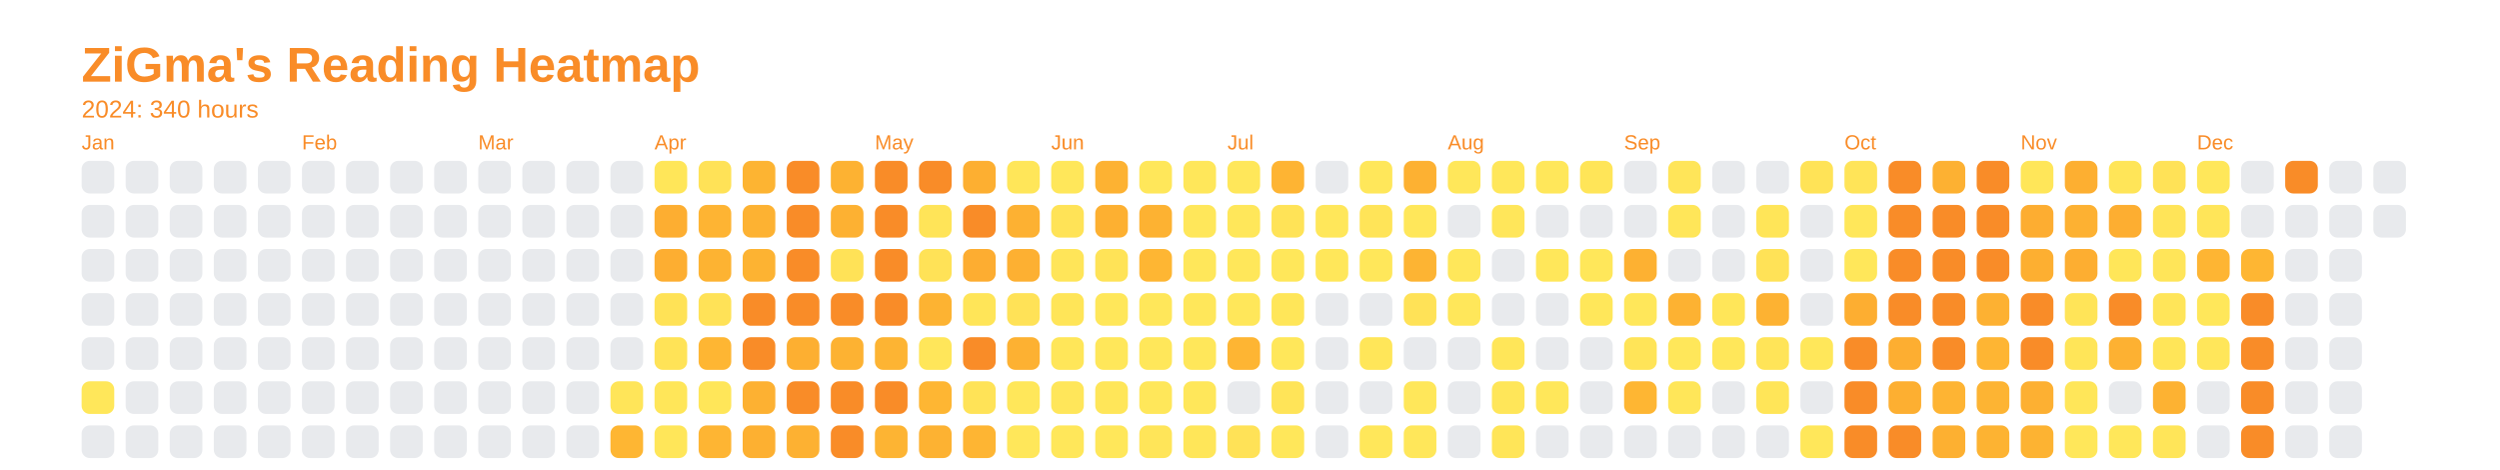
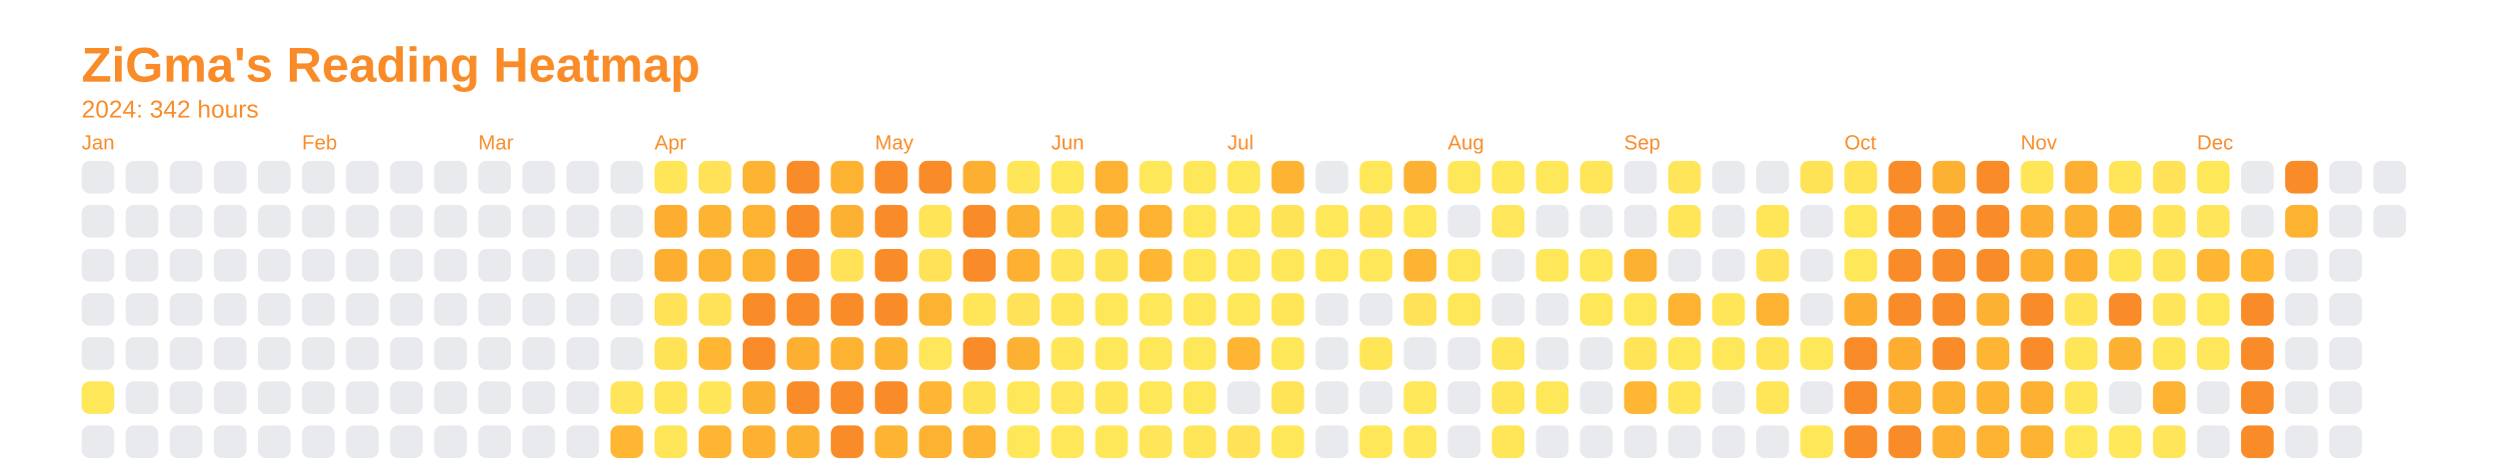
<svg xmlns="http://www.w3.org/2000/svg" baseProfile="full" height="57.5mm" version="1.1" viewBox="0,0,306.2,57.5" width="306.2mm">
  <defs />
  <rect fill="none" height="57.5" width="306.2" x="0" y="0" />
  <text fill="#f98c28" style="font-size:6px; font-family:Arial; font-weight:bold;" x="10" y="10">ZiGma's Reading Heatmap</text>
-   <text fill="#f98c28" style="font-size:3px; font-family:Arial;" x="10" y="14.4">2024: 340 hours</text>
+   <text fill="#f98c28" style="font-size:3px; font-family:Arial;" x="10" y="14.4">2024: 342 hours</text>
  <text fill="#f98c28" style="font-size:2.5px; font-family:Arial" x="10" y="18.3">Jan</text>
  <rect fill="#e8eaed" height="4" rx="1" ry="1" width="4" x="10" y="19.7" />
  <rect fill="#e8eaed" height="4" rx="1" ry="1" width="4" x="10" y="25.1" />
  <rect fill="#e8eaed" height="4" rx="1" ry="1" width="4" x="10" y="30.5" />
  <rect fill="#e8eaed" height="4" rx="1" ry="1" width="4" x="10" y="35.9" />
  <rect fill="#e8eaed" height="4" rx="1" ry="1" width="4" x="10" y="41.3" />
  <rect fill="#ffe75a" height="4" rx="1" ry="1" width="4" x="10" y="46.7" />
  <rect fill="#e8eaed" height="4" rx="1" ry="1" width="4" x="10" y="52.1" />
  <rect fill="#e8eaed" height="4" rx="1" ry="1" width="4" x="15.4" y="19.7" />
  <rect fill="#e8eaed" height="4" rx="1" ry="1" width="4" x="15.4" y="25.1" />
  <rect fill="#e8eaed" height="4" rx="1" ry="1" width="4" x="15.4" y="30.5" />
  <rect fill="#e8eaed" height="4" rx="1" ry="1" width="4" x="15.4" y="35.9" />
  <rect fill="#e8eaed" height="4" rx="1" ry="1" width="4" x="15.4" y="41.3" />
  <rect fill="#e8eaed" height="4" rx="1" ry="1" width="4" x="15.4" y="46.7" />
  <rect fill="#e8eaed" height="4" rx="1" ry="1" width="4" x="15.4" y="52.1" />
  <rect fill="#e8eaed" height="4" rx="1" ry="1" width="4" x="20.8" y="19.7" />
  <rect fill="#e8eaed" height="4" rx="1" ry="1" width="4" x="20.8" y="25.1" />
  <rect fill="#e8eaed" height="4" rx="1" ry="1" width="4" x="20.8" y="30.5" />
  <rect fill="#e8eaed" height="4" rx="1" ry="1" width="4" x="20.8" y="35.9" />
  <rect fill="#e8eaed" height="4" rx="1" ry="1" width="4" x="20.8" y="41.3" />
  <rect fill="#e8eaed" height="4" rx="1" ry="1" width="4" x="20.8" y="46.7" />
  <rect fill="#e8eaed" height="4" rx="1" ry="1" width="4" x="20.8" y="52.1" />
  <rect fill="#e8eaed" height="4" rx="1" ry="1" width="4" x="26.2" y="19.7" />
  <rect fill="#e8eaed" height="4" rx="1" ry="1" width="4" x="26.2" y="25.1" />
  <rect fill="#e8eaed" height="4" rx="1" ry="1" width="4" x="26.2" y="30.5" />
  <rect fill="#e8eaed" height="4" rx="1" ry="1" width="4" x="26.2" y="35.9" />
  <rect fill="#e8eaed" height="4" rx="1" ry="1" width="4" x="26.2" y="41.3" />
  <rect fill="#e8eaed" height="4" rx="1" ry="1" width="4" x="26.2" y="46.7" />
  <rect fill="#e8eaed" height="4" rx="1" ry="1" width="4" x="26.2" y="52.1" />
  <rect fill="#e8eaed" height="4" rx="1" ry="1" width="4" x="31.6" y="19.7" />
  <rect fill="#e8eaed" height="4" rx="1" ry="1" width="4" x="31.6" y="25.1" />
  <rect fill="#e8eaed" height="4" rx="1" ry="1" width="4" x="31.6" y="30.5" />
  <rect fill="#e8eaed" height="4" rx="1" ry="1" width="4" x="31.6" y="35.9" />
  <rect fill="#e8eaed" height="4" rx="1" ry="1" width="4" x="31.6" y="41.3" />
  <rect fill="#e8eaed" height="4" rx="1" ry="1" width="4" x="31.6" y="46.7" />
  <rect fill="#e8eaed" height="4" rx="1" ry="1" width="4" x="31.6" y="52.1" />
  <text fill="#f98c28" style="font-size:2.5px; font-family:Arial" x="37.0" y="18.3">Feb</text>
  <rect fill="#e8eaed" height="4" rx="1" ry="1" width="4" x="37.0" y="19.7" />
  <rect fill="#e8eaed" height="4" rx="1" ry="1" width="4" x="37.0" y="25.1" />
  <rect fill="#e8eaed" height="4" rx="1" ry="1" width="4" x="37.0" y="30.5" />
  <rect fill="#e8eaed" height="4" rx="1" ry="1" width="4" x="37.0" y="35.9" />
  <rect fill="#e8eaed" height="4" rx="1" ry="1" width="4" x="37.0" y="41.3" />
  <rect fill="#e8eaed" height="4" rx="1" ry="1" width="4" x="37.0" y="46.7" />
  <rect fill="#e8eaed" height="4" rx="1" ry="1" width="4" x="37.0" y="52.1" />
  <rect fill="#e8eaed" height="4" rx="1" ry="1" width="4" x="42.4" y="19.7" />
  <rect fill="#e8eaed" height="4" rx="1" ry="1" width="4" x="42.4" y="25.1" />
  <rect fill="#e8eaed" height="4" rx="1" ry="1" width="4" x="42.4" y="30.5" />
  <rect fill="#e8eaed" height="4" rx="1" ry="1" width="4" x="42.4" y="35.9" />
  <rect fill="#e8eaed" height="4" rx="1" ry="1" width="4" x="42.4" y="41.3" />
  <rect fill="#e8eaed" height="4" rx="1" ry="1" width="4" x="42.4" y="46.7" />
  <rect fill="#e8eaed" height="4" rx="1" ry="1" width="4" x="42.4" y="52.1" />
  <rect fill="#e8eaed" height="4" rx="1" ry="1" width="4" x="47.8" y="19.7" />
  <rect fill="#e8eaed" height="4" rx="1" ry="1" width="4" x="47.8" y="25.1" />
  <rect fill="#e8eaed" height="4" rx="1" ry="1" width="4" x="47.8" y="30.5" />
  <rect fill="#e8eaed" height="4" rx="1" ry="1" width="4" x="47.8" y="35.9" />
  <rect fill="#e8eaed" height="4" rx="1" ry="1" width="4" x="47.8" y="41.3" />
  <rect fill="#e8eaed" height="4" rx="1" ry="1" width="4" x="47.8" y="46.7" />
  <rect fill="#e8eaed" height="4" rx="1" ry="1" width="4" x="47.8" y="52.1" />
  <rect fill="#e8eaed" height="4" rx="1" ry="1" width="4" x="53.2" y="19.7" />
  <rect fill="#e8eaed" height="4" rx="1" ry="1" width="4" x="53.2" y="25.1" />
  <rect fill="#e8eaed" height="4" rx="1" ry="1" width="4" x="53.2" y="30.5" />
  <rect fill="#e8eaed" height="4" rx="1" ry="1" width="4" x="53.2" y="35.9" />
  <rect fill="#e8eaed" height="4" rx="1" ry="1" width="4" x="53.2" y="41.3" />
  <rect fill="#e8eaed" height="4" rx="1" ry="1" width="4" x="53.2" y="46.7" />
  <rect fill="#e8eaed" height="4" rx="1" ry="1" width="4" x="53.2" y="52.1" />
  <text fill="#f98c28" style="font-size:2.5px; font-family:Arial" x="58.6" y="18.3">Mar</text>
  <rect fill="#e8eaed" height="4" rx="1" ry="1" width="4" x="58.6" y="19.7" />
  <rect fill="#e8eaed" height="4" rx="1" ry="1" width="4" x="58.6" y="25.1" />
  <rect fill="#e8eaed" height="4" rx="1" ry="1" width="4" x="58.6" y="30.5" />
  <rect fill="#e8eaed" height="4" rx="1" ry="1" width="4" x="58.6" y="35.9" />
  <rect fill="#e8eaed" height="4" rx="1" ry="1" width="4" x="58.6" y="41.3" />
  <rect fill="#e8eaed" height="4" rx="1" ry="1" width="4" x="58.6" y="46.7" />
  <rect fill="#e8eaed" height="4" rx="1" ry="1" width="4" x="58.6" y="52.1" />
  <rect fill="#e8eaed" height="4" rx="1" ry="1" width="4" x="64" y="19.7" />
  <rect fill="#e8eaed" height="4" rx="1" ry="1" width="4" x="64" y="25.1" />
  <rect fill="#e8eaed" height="4" rx="1" ry="1" width="4" x="64" y="30.5" />
  <rect fill="#e8eaed" height="4" rx="1" ry="1" width="4" x="64" y="35.9" />
  <rect fill="#e8eaed" height="4" rx="1" ry="1" width="4" x="64" y="41.3" />
  <rect fill="#e8eaed" height="4" rx="1" ry="1" width="4" x="64" y="46.7" />
  <rect fill="#e8eaed" height="4" rx="1" ry="1" width="4" x="64" y="52.1" />
  <rect fill="#e8eaed" height="4" rx="1" ry="1" width="4" x="69.4" y="19.7" />
  <rect fill="#e8eaed" height="4" rx="1" ry="1" width="4" x="69.4" y="25.1" />
  <rect fill="#e8eaed" height="4" rx="1" ry="1" width="4" x="69.4" y="30.5" />
  <rect fill="#e8eaed" height="4" rx="1" ry="1" width="4" x="69.4" y="35.9" />
  <rect fill="#e8eaed" height="4" rx="1" ry="1" width="4" x="69.4" y="41.3" />
  <rect fill="#e8eaed" height="4" rx="1" ry="1" width="4" x="69.4" y="46.7" />
  <rect fill="#e8eaed" height="4" rx="1" ry="1" width="4" x="69.4" y="52.1" />
  <rect fill="#e8eaed" height="4" rx="1" ry="1" width="4" x="74.8" y="19.7" />
  <rect fill="#e8eaed" height="4" rx="1" ry="1" width="4" x="74.8" y="25.1" />
  <rect fill="#e8eaed" height="4" rx="1" ry="1" width="4" x="74.8" y="30.5" />
  <rect fill="#e8eaed" height="4" rx="1" ry="1" width="4" x="74.8" y="35.9" />
  <rect fill="#e8eaed" height="4" rx="1" ry="1" width="4" x="74.8" y="41.3" />
  <rect fill="#ffe559" height="4" rx="1" ry="1" width="4" x="74.8" y="46.7" />
  <rect fill="#feb633" height="4" rx="1" ry="1" width="4" x="74.8" y="52.1" />
  <text fill="#f98c28" style="font-size:2.5px; font-family:Arial" x="80.2" y="18.3">Apr</text>
  <rect fill="#ffe659" height="4" rx="1" ry="1" width="4" x="80.2" y="19.7" />
  <rect fill="#fdae31" height="4" rx="1" ry="1" width="4" x="80.2" y="25.1" />
  <rect fill="#fdae31" height="4" rx="1" ry="1" width="4" x="80.2" y="30.5" />
  <rect fill="#ffe256" height="4" rx="1" ry="1" width="4" x="80.2" y="35.9" />
  <rect fill="#ffe357" height="4" rx="1" ry="1" width="4" x="80.2" y="41.3" />
  <rect fill="#ffe659" height="4" rx="1" ry="1" width="4" x="80.2" y="46.7" />
  <rect fill="#ffe659" height="4" rx="1" ry="1" width="4" x="80.2" y="52.1" />
  <rect fill="#ffe257" height="4" rx="1" ry="1" width="4" x="85.6" y="19.7" />
  <rect fill="#feb433" height="4" rx="1" ry="1" width="4" x="85.6" y="25.1" />
  <rect fill="#fdb332" height="4" rx="1" ry="1" width="4" x="85.6" y="30.5" />
  <rect fill="#ffe257" height="4" rx="1" ry="1" width="4" x="85.6" y="35.9" />
  <rect fill="#feb633" height="4" rx="1" ry="1" width="4" x="85.6" y="41.3" />
  <rect fill="#ffe659" height="4" rx="1" ry="1" width="4" x="85.6" y="46.7" />
  <rect fill="#feb533" height="4" rx="1" ry="1" width="4" x="85.6" y="52.1" />
  <rect fill="#fdb432" height="4" rx="1" ry="1" width="4" x="91" y="19.7" />
  <rect fill="#fdb232" height="4" rx="1" ry="1" width="4" x="91" y="25.1" />
  <rect fill="#fdb332" height="4" rx="1" ry="1" width="4" x="91" y="30.5" />
  <rect fill="#f98c28" height="4" rx="1" ry="1" width="4" x="91" y="35.9" />
  <rect fill="#f98c28" height="4" rx="1" ry="1" width="4" x="91" y="41.3" />
  <rect fill="#fdb132" height="4" rx="1" ry="1" width="4" x="91" y="46.7" />
  <rect fill="#fdb031" height="4" rx="1" ry="1" width="4" x="91" y="52.1" />
  <rect fill="#f98c28" height="4" rx="1" ry="1" width="4" x="96.4" y="19.7" />
  <rect fill="#f98c28" height="4" rx="1" ry="1" width="4" x="96.4" y="25.1" />
  <rect fill="#f98c28" height="4" rx="1" ry="1" width="4" x="96.4" y="30.5" />
  <rect fill="#f98c28" height="4" rx="1" ry="1" width="4" x="96.4" y="35.9" />
  <rect fill="#fdaf31" height="4" rx="1" ry="1" width="4" x="96.4" y="41.3" />
  <rect fill="#f98c28" height="4" rx="1" ry="1" width="4" x="96.4" y="46.7" />
  <rect fill="#fdb132" height="4" rx="1" ry="1" width="4" x="96.4" y="52.1" />
  <rect fill="#fdb232" height="4" rx="1" ry="1" width="4" x="101.8" y="19.7" />
  <rect fill="#fdb132" height="4" rx="1" ry="1" width="4" x="101.8" y="25.1" />
  <rect fill="#ffe257" height="4" rx="1" ry="1" width="4" x="101.8" y="30.5" />
  <rect fill="#f98c28" height="4" rx="1" ry="1" width="4" x="101.8" y="35.9" />
  <rect fill="#fdb232" height="4" rx="1" ry="1" width="4" x="101.8" y="41.3" />
  <rect fill="#f98c28" height="4" rx="1" ry="1" width="4" x="101.8" y="46.7" />
  <rect fill="#f98c28" height="4" rx="1" ry="1" width="4" x="101.8" y="52.1" />
  <text fill="#f98c28" style="font-size:2.5px; font-family:Arial" x="107.2" y="18.3">May</text>
  <rect fill="#f98c28" height="4" rx="1" ry="1" width="4" x="107.2" y="19.7" />
  <rect fill="#f98c28" height="4" rx="1" ry="1" width="4" x="107.2" y="25.1" />
  <rect fill="#f98c28" height="4" rx="1" ry="1" width="4" x="107.2" y="30.5" />
  <rect fill="#f98c28" height="4" rx="1" ry="1" width="4" x="107.2" y="35.9" />
  <rect fill="#fdb433" height="4" rx="1" ry="1" width="4" x="107.2" y="41.3" />
  <rect fill="#f98c28" height="4" rx="1" ry="1" width="4" x="107.2" y="46.7" />
  <rect fill="#fdb433" height="4" rx="1" ry="1" width="4" x="107.2" y="52.1" />
  <rect fill="#f98c28" height="4" rx="1" ry="1" width="4" x="112.6" y="19.7" />
  <rect fill="#ffe458" height="4" rx="1" ry="1" width="4" x="112.6" y="25.1" />
  <rect fill="#ffe257" height="4" rx="1" ry="1" width="4" x="112.6" y="30.5" />
  <rect fill="#fdb332" height="4" rx="1" ry="1" width="4" x="112.6" y="35.9" />
  <rect fill="#ffe65a" height="4" rx="1" ry="1" width="4" x="112.6" y="41.3" />
  <rect fill="#feb633" height="4" rx="1" ry="1" width="4" x="112.6" y="46.7" />
  <rect fill="#fdb232" height="4" rx="1" ry="1" width="4" x="112.6" y="52.1" />
  <rect fill="#fdaf31" height="4" rx="1" ry="1" width="4" x="118" y="19.7" />
  <rect fill="#f98c28" height="4" rx="1" ry="1" width="4" x="118" y="25.1" />
-   <rect fill="#fdad31" height="4" rx="1" ry="1" width="4" x="118" y="30.5" />
+   <rect fill="#f98c28" height="4" rx="1" ry="1" width="4" x="118" y="30.5" />
  <rect fill="#ffe558" height="4" rx="1" ry="1" width="4" x="118" y="35.9" />
  <rect fill="#f98c28" height="4" rx="1" ry="1" width="4" x="118" y="41.3" />
  <rect fill="#ffe357" height="4" rx="1" ry="1" width="4" x="118" y="46.7" />
  <rect fill="#feb533" height="4" rx="1" ry="1" width="4" x="118" y="52.1" />
  <rect fill="#ffe659" height="4" rx="1" ry="1" width="4" x="123.4" y="19.7" />
  <rect fill="#fdb132" height="4" rx="1" ry="1" width="4" x="123.4" y="25.1" />
  <rect fill="#fdb032" height="4" rx="1" ry="1" width="4" x="123.4" y="30.5" />
  <rect fill="#ffe257" height="4" rx="1" ry="1" width="4" x="123.4" y="35.9" />
  <rect fill="#fdb132" height="4" rx="1" ry="1" width="4" x="123.4" y="41.3" />
  <rect fill="#ffe75a" height="4" rx="1" ry="1" width="4" x="123.4" y="46.7" />
  <rect fill="#ffe75a" height="4" rx="1" ry="1" width="4" x="123.4" y="52.1" />
  <text fill="#f98c28" style="font-size:2.5px; font-family:Arial" x="128.8" y="18.3">Jun</text>
  <rect fill="#ffe75a" height="4" rx="1" ry="1" width="4" x="128.8" y="19.7" />
  <rect fill="#ffe357" height="4" rx="1" ry="1" width="4" x="128.8" y="25.1" />
  <rect fill="#ffe559" height="4" rx="1" ry="1" width="4" x="128.8" y="30.5" />
  <rect fill="#ffe558" height="4" rx="1" ry="1" width="4" x="128.8" y="35.9" />
  <rect fill="#ffe659" height="4" rx="1" ry="1" width="4" x="128.8" y="41.3" />
  <rect fill="#ffe65a" height="4" rx="1" ry="1" width="4" x="128.8" y="46.7" />
  <rect fill="#ffe75a" height="4" rx="1" ry="1" width="4" x="128.8" y="52.1" />
  <rect fill="#fdb232" height="4" rx="1" ry="1" width="4" x="134.2" y="19.7" />
  <rect fill="#fdb031" height="4" rx="1" ry="1" width="4" x="134.2" y="25.1" />
  <rect fill="#ffe357" height="4" rx="1" ry="1" width="4" x="134.2" y="30.5" />
  <rect fill="#ffe75a" height="4" rx="1" ry="1" width="4" x="134.2" y="35.9" />
  <rect fill="#ffe75a" height="4" rx="1" ry="1" width="4" x="134.2" y="41.3" />
  <rect fill="#ffe659" height="4" rx="1" ry="1" width="4" x="134.2" y="46.7" />
  <rect fill="#ffe75a" height="4" rx="1" ry="1" width="4" x="134.2" y="52.1" />
  <rect fill="#ffe75a" height="4" rx="1" ry="1" width="4" x="139.6" y="19.7" />
  <rect fill="#fdb232" height="4" rx="1" ry="1" width="4" x="139.6" y="25.1" />
  <rect fill="#feb633" height="4" rx="1" ry="1" width="4" x="139.6" y="30.5" />
  <rect fill="#ffe75a" height="4" rx="1" ry="1" width="4" x="139.6" y="35.9" />
  <rect fill="#ffe75a" height="4" rx="1" ry="1" width="4" x="139.6" y="41.3" />
  <rect fill="#ffe75a" height="4" rx="1" ry="1" width="4" x="139.6" y="46.7" />
  <rect fill="#ffe559" height="4" rx="1" ry="1" width="4" x="139.6" y="52.1" />
  <rect fill="#ffe75a" height="4" rx="1" ry="1" width="4" x="145" y="19.7" />
  <rect fill="#ffe75a" height="4" rx="1" ry="1" width="4" x="145" y="25.1" />
  <rect fill="#ffe75a" height="4" rx="1" ry="1" width="4" x="145" y="30.5" />
  <rect fill="#ffe75a" height="4" rx="1" ry="1" width="4" x="145" y="35.9" />
  <rect fill="#ffe75a" height="4" rx="1" ry="1" width="4" x="145" y="41.3" />
  <rect fill="#ffe75a" height="4" rx="1" ry="1" width="4" x="145" y="46.7" />
  <rect fill="#ffe659" height="4" rx="1" ry="1" width="4" x="145" y="52.1" />
  <text fill="#f98c28" style="font-size:2.5px; font-family:Arial" x="150.4" y="18.3">Jul</text>
  <rect fill="#ffe75a" height="4" rx="1" ry="1" width="4" x="150.4" y="19.7" />
  <rect fill="#ffe75a" height="4" rx="1" ry="1" width="4" x="150.4" y="25.1" />
  <rect fill="#ffe75a" height="4" rx="1" ry="1" width="4" x="150.4" y="30.5" />
  <rect fill="#ffe75a" height="4" rx="1" ry="1" width="4" x="150.4" y="35.9" />
  <rect fill="#feb533" height="4" rx="1" ry="1" width="4" x="150.4" y="41.3" />
  <rect fill="#e8eaed" height="4" rx="1" ry="1" width="4" x="150.4" y="46.7" />
  <rect fill="#ffe257" height="4" rx="1" ry="1" width="4" x="150.4" y="52.1" />
  <rect fill="#feb433" height="4" rx="1" ry="1" width="4" x="155.8" y="19.7" />
  <rect fill="#ffe357" height="4" rx="1" ry="1" width="4" x="155.8" y="25.1" />
  <rect fill="#ffe75a" height="4" rx="1" ry="1" width="4" x="155.8" y="30.5" />
  <rect fill="#ffe659" height="4" rx="1" ry="1" width="4" x="155.8" y="35.9" />
  <rect fill="#ffe75a" height="4" rx="1" ry="1" width="4" x="155.8" y="41.3" />
  <rect fill="#ffe458" height="4" rx="1" ry="1" width="4" x="155.8" y="46.7" />
  <rect fill="#ffe75a" height="4" rx="1" ry="1" width="4" x="155.8" y="52.1" />
  <rect fill="#e8eaed" height="4" rx="1" ry="1" width="4" x="161.2" y="19.7" />
  <rect fill="#ffe75a" height="4" rx="1" ry="1" width="4" x="161.2" y="25.1" />
  <rect fill="#ffe75a" height="4" rx="1" ry="1" width="4" x="161.2" y="30.5" />
  <rect fill="#e8eaed" height="4" rx="1" ry="1" width="4" x="161.2" y="35.9" />
  <rect fill="#e8eaed" height="4" rx="1" ry="1" width="4" x="161.2" y="41.3" />
  <rect fill="#e8eaed" height="4" rx="1" ry="1" width="4" x="161.2" y="46.7" />
  <rect fill="#e8eaed" height="4" rx="1" ry="1" width="4" x="161.2" y="52.1" />
  <rect fill="#ffe75a" height="4" rx="1" ry="1" width="4" x="166.6" y="19.7" />
  <rect fill="#ffe458" height="4" rx="1" ry="1" width="4" x="166.6" y="25.1" />
  <rect fill="#ffe75a" height="4" rx="1" ry="1" width="4" x="166.6" y="30.5" />
  <rect fill="#e8eaed" height="4" rx="1" ry="1" width="4" x="166.6" y="35.9" />
  <rect fill="#ffe659" height="4" rx="1" ry="1" width="4" x="166.6" y="41.3" />
  <rect fill="#e8eaed" height="4" rx="1" ry="1" width="4" x="166.6" y="46.7" />
  <rect fill="#ffe75a" height="4" rx="1" ry="1" width="4" x="166.6" y="52.1" />
  <rect fill="#fdb132" height="4" rx="1" ry="1" width="4" x="172" y="19.7" />
  <rect fill="#ffe75a" height="4" rx="1" ry="1" width="4" x="172" y="25.1" />
  <rect fill="#fdb433" height="4" rx="1" ry="1" width="4" x="172" y="30.5" />
  <rect fill="#ffe257" height="4" rx="1" ry="1" width="4" x="172" y="35.9" />
  <rect fill="#e8eaed" height="4" rx="1" ry="1" width="4" x="172" y="41.3" />
  <rect fill="#ffe75a" height="4" rx="1" ry="1" width="4" x="172" y="46.7" />
  <rect fill="#ffe75a" height="4" rx="1" ry="1" width="4" x="172" y="52.1" />
  <text fill="#f98c28" style="font-size:2.5px; font-family:Arial" x="177.4" y="18.3">Aug</text>
  <rect fill="#ffe75a" height="4" rx="1" ry="1" width="4" x="177.4" y="19.7" />
  <rect fill="#e8eaed" height="4" rx="1" ry="1" width="4" x="177.4" y="25.1" />
  <rect fill="#ffe75a" height="4" rx="1" ry="1" width="4" x="177.4" y="30.5" />
  <rect fill="#ffe75a" height="4" rx="1" ry="1" width="4" x="177.4" y="35.9" />
  <rect fill="#e8eaed" height="4" rx="1" ry="1" width="4" x="177.4" y="41.3" />
  <rect fill="#e8eaed" height="4" rx="1" ry="1" width="4" x="177.4" y="46.7" />
  <rect fill="#e8eaed" height="4" rx="1" ry="1" width="4" x="177.4" y="52.1" />
  <rect fill="#ffe75a" height="4" rx="1" ry="1" width="4" x="182.8" y="19.7" />
  <rect fill="#ffe65a" height="4" rx="1" ry="1" width="4" x="182.8" y="25.1" />
  <rect fill="#e8eaed" height="4" rx="1" ry="1" width="4" x="182.8" y="30.5" />
  <rect fill="#e8eaed" height="4" rx="1" ry="1" width="4" x="182.8" y="35.9" />
  <rect fill="#ffe659" height="4" rx="1" ry="1" width="4" x="182.8" y="41.3" />
  <rect fill="#ffe659" height="4" rx="1" ry="1" width="4" x="182.8" y="46.7" />
  <rect fill="#ffe558" height="4" rx="1" ry="1" width="4" x="182.8" y="52.1" />
  <rect fill="#ffe75a" height="4" rx="1" ry="1" width="4" x="188.2" y="19.7" />
  <rect fill="#e8eaed" height="4" rx="1" ry="1" width="4" x="188.2" y="25.1" />
  <rect fill="#ffe75a" height="4" rx="1" ry="1" width="4" x="188.2" y="30.5" />
  <rect fill="#e8eaed" height="4" rx="1" ry="1" width="4" x="188.2" y="35.9" />
  <rect fill="#e8eaed" height="4" rx="1" ry="1" width="4" x="188.2" y="41.3" />
  <rect fill="#ffe75a" height="4" rx="1" ry="1" width="4" x="188.2" y="46.7" />
  <rect fill="#e8eaed" height="4" rx="1" ry="1" width="4" x="188.2" y="52.1" />
  <rect fill="#ffe558" height="4" rx="1" ry="1" width="4" x="193.6" y="19.7" />
  <rect fill="#e8eaed" height="4" rx="1" ry="1" width="4" x="193.6" y="25.1" />
  <rect fill="#ffe75a" height="4" rx="1" ry="1" width="4" x="193.6" y="30.5" />
  <rect fill="#ffe75a" height="4" rx="1" ry="1" width="4" x="193.6" y="35.9" />
  <rect fill="#e8eaed" height="4" rx="1" ry="1" width="4" x="193.6" y="41.3" />
  <rect fill="#e8eaed" height="4" rx="1" ry="1" width="4" x="193.6" y="46.7" />
  <rect fill="#e8eaed" height="4" rx="1" ry="1" width="4" x="193.6" y="52.1" />
  <text fill="#f98c28" style="font-size:2.5px; font-family:Arial" x="199" y="18.3">Sep</text>
  <rect fill="#e8eaed" height="4" rx="1" ry="1" width="4" x="199" y="19.7" />
  <rect fill="#e8eaed" height="4" rx="1" ry="1" width="4" x="199" y="25.1" />
  <rect fill="#fdb132" height="4" rx="1" ry="1" width="4" x="199" y="30.5" />
  <rect fill="#ffe75a" height="4" rx="1" ry="1" width="4" x="199" y="35.9" />
  <rect fill="#ffe458" height="4" rx="1" ry="1" width="4" x="199" y="41.3" />
  <rect fill="#feb633" height="4" rx="1" ry="1" width="4" x="199" y="46.7" />
  <rect fill="#e8eaed" height="4" rx="1" ry="1" width="4" x="199" y="52.1" />
  <rect fill="#ffe559" height="4" rx="1" ry="1" width="4" x="204.4" y="19.7" />
  <rect fill="#ffe659" height="4" rx="1" ry="1" width="4" x="204.4" y="25.1" />
  <rect fill="#e8eaed" height="4" rx="1" ry="1" width="4" x="204.4" y="30.5" />
  <rect fill="#fdb232" height="4" rx="1" ry="1" width="4" x="204.4" y="35.9" />
  <rect fill="#ffe75a" height="4" rx="1" ry="1" width="4" x="204.4" y="41.3" />
  <rect fill="#ffe659" height="4" rx="1" ry="1" width="4" x="204.4" y="46.7" />
  <rect fill="#e8eaed" height="4" rx="1" ry="1" width="4" x="204.4" y="52.1" />
  <rect fill="#e8eaed" height="4" rx="1" ry="1" width="4" x="209.8" y="19.7" />
  <rect fill="#e8eaed" height="4" rx="1" ry="1" width="4" x="209.8" y="25.1" />
  <rect fill="#e8eaed" height="4" rx="1" ry="1" width="4" x="209.8" y="30.5" />
  <rect fill="#ffe659" height="4" rx="1" ry="1" width="4" x="209.8" y="35.9" />
  <rect fill="#ffe75a" height="4" rx="1" ry="1" width="4" x="209.8" y="41.3" />
  <rect fill="#e8eaed" height="4" rx="1" ry="1" width="4" x="209.8" y="46.7" />
  <rect fill="#e8eaed" height="4" rx="1" ry="1" width="4" x="209.8" y="52.1" />
  <rect fill="#e8eaed" height="4" rx="1" ry="1" width="4" x="215.2" y="19.7" />
  <rect fill="#ffe558" height="4" rx="1" ry="1" width="4" x="215.2" y="25.1" />
  <rect fill="#ffe257" height="4" rx="1" ry="1" width="4" x="215.2" y="30.5" />
  <rect fill="#fdb232" height="4" rx="1" ry="1" width="4" x="215.2" y="35.9" />
  <rect fill="#ffe458" height="4" rx="1" ry="1" width="4" x="215.2" y="41.3" />
  <rect fill="#ffe558" height="4" rx="1" ry="1" width="4" x="215.2" y="46.7" />
  <rect fill="#e8eaed" height="4" rx="1" ry="1" width="4" x="215.2" y="52.1" />
  <rect fill="#ffe357" height="4" rx="1" ry="1" width="4" x="220.6" y="19.7" />
  <rect fill="#e8eaed" height="4" rx="1" ry="1" width="4" x="220.6" y="25.1" />
  <rect fill="#e8eaed" height="4" rx="1" ry="1" width="4" x="220.6" y="30.5" />
  <rect fill="#e8eaed" height="4" rx="1" ry="1" width="4" x="220.6" y="35.9" />
  <rect fill="#ffe75a" height="4" rx="1" ry="1" width="4" x="220.6" y="41.3" />
  <rect fill="#e8eaed" height="4" rx="1" ry="1" width="4" x="220.6" y="46.7" />
  <rect fill="#ffe75a" height="4" rx="1" ry="1" width="4" x="220.6" y="52.1" />
  <text fill="#f98c28" style="font-size:2.5px; font-family:Arial" x="226" y="18.3">Oct</text>
  <rect fill="#ffe458" height="4" rx="1" ry="1" width="4" x="226" y="19.7" />
  <rect fill="#ffe75a" height="4" rx="1" ry="1" width="4" x="226" y="25.1" />
  <rect fill="#ffe75a" height="4" rx="1" ry="1" width="4" x="226" y="30.5" />
  <rect fill="#fdae31" height="4" rx="1" ry="1" width="4" x="226" y="35.9" />
  <rect fill="#f98c28" height="4" rx="1" ry="1" width="4" x="226" y="41.3" />
  <rect fill="#f98c28" height="4" rx="1" ry="1" width="4" x="226" y="46.7" />
  <rect fill="#f98c28" height="4" rx="1" ry="1" width="4" x="226" y="52.1" />
  <rect fill="#f98c28" height="4" rx="1" ry="1" width="4" x="231.4" y="19.7" />
  <rect fill="#f98c28" height="4" rx="1" ry="1" width="4" x="231.4" y="25.1" />
  <rect fill="#f98c28" height="4" rx="1" ry="1" width="4" x="231.4" y="30.5" />
  <rect fill="#f98c28" height="4" rx="1" ry="1" width="4" x="231.4" y="35.9" />
  <rect fill="#fdae31" height="4" rx="1" ry="1" width="4" x="231.4" y="41.3" />
  <rect fill="#fdaf31" height="4" rx="1" ry="1" width="4" x="231.4" y="46.7" />
  <rect fill="#f98c28" height="4" rx="1" ry="1" width="4" x="231.4" y="52.1" />
  <rect fill="#fdb132" height="4" rx="1" ry="1" width="4" x="236.8" y="19.7" />
  <rect fill="#f98c28" height="4" rx="1" ry="1" width="4" x="236.8" y="25.1" />
  <rect fill="#f98c28" height="4" rx="1" ry="1" width="4" x="236.8" y="30.5" />
  <rect fill="#f98c28" height="4" rx="1" ry="1" width="4" x="236.8" y="35.9" />
  <rect fill="#f98c28" height="4" rx="1" ry="1" width="4" x="236.8" y="41.3" />
  <rect fill="#feb433" height="4" rx="1" ry="1" width="4" x="236.8" y="46.7" />
  <rect fill="#fdb031" height="4" rx="1" ry="1" width="4" x="236.8" y="52.1" />
  <rect fill="#f98c28" height="4" rx="1" ry="1" width="4" x="242.2" y="19.7" />
  <rect fill="#f98c28" height="4" rx="1" ry="1" width="4" x="242.2" y="25.1" />
  <rect fill="#f98c28" height="4" rx="1" ry="1" width="4" x="242.2" y="30.5" />
  <rect fill="#fdb132" height="4" rx="1" ry="1" width="4" x="242.2" y="35.9" />
  <rect fill="#feb533" height="4" rx="1" ry="1" width="4" x="242.2" y="41.3" />
  <rect fill="#fdb433" height="4" rx="1" ry="1" width="4" x="242.2" y="46.7" />
  <rect fill="#fdb332" height="4" rx="1" ry="1" width="4" x="242.2" y="52.1" />
  <text fill="#f98c28" style="font-size:2.5px; font-family:Arial" x="247.6" y="18.3">Nov</text>
  <rect fill="#ffe659" height="4" rx="1" ry="1" width="4" x="247.6" y="19.7" />
  <rect fill="#fdad31" height="4" rx="1" ry="1" width="4" x="247.6" y="25.1" />
  <rect fill="#fdaf31" height="4" rx="1" ry="1" width="4" x="247.6" y="30.5" />
  <rect fill="#f98c28" height="4" rx="1" ry="1" width="4" x="247.6" y="35.9" />
  <rect fill="#f98c28" height="4" rx="1" ry="1" width="4" x="247.6" y="41.3" />
  <rect fill="#fdb032" height="4" rx="1" ry="1" width="4" x="247.6" y="46.7" />
  <rect fill="#fdb332" height="4" rx="1" ry="1" width="4" x="247.6" y="52.1" />
  <rect fill="#fdaf31" height="4" rx="1" ry="1" width="4" x="253" y="19.7" />
  <rect fill="#fdb132" height="4" rx="1" ry="1" width="4" x="253" y="25.1" />
  <rect fill="#fdae31" height="4" rx="1" ry="1" width="4" x="253" y="30.5" />
  <rect fill="#ffe458" height="4" rx="1" ry="1" width="4" x="253" y="35.9" />
  <rect fill="#ffe558" height="4" rx="1" ry="1" width="4" x="253" y="41.3" />
  <rect fill="#ffe659" height="4" rx="1" ry="1" width="4" x="253" y="46.7" />
  <rect fill="#ffe75a" height="4" rx="1" ry="1" width="4" x="253" y="52.1" />
  <rect fill="#ffe558" height="4" rx="1" ry="1" width="4" x="258.4" y="19.7" />
  <rect fill="#fdae31" height="4" rx="1" ry="1" width="4" x="258.4" y="25.1" />
  <rect fill="#ffe659" height="4" rx="1" ry="1" width="4" x="258.4" y="30.5" />
  <rect fill="#f98c28" height="4" rx="1" ry="1" width="4" x="258.4" y="35.9" />
  <rect fill="#fdb132" height="4" rx="1" ry="1" width="4" x="258.4" y="41.3" />
  <rect fill="#e8eaed" height="4" rx="1" ry="1" width="4" x="258.4" y="46.7" />
  <rect fill="#ffe75a" height="4" rx="1" ry="1" width="4" x="258.4" y="52.1" />
  <rect fill="#ffe257" height="4" rx="1" ry="1" width="4" x="263.8" y="19.7" />
  <rect fill="#ffe458" height="4" rx="1" ry="1" width="4" x="263.8" y="25.1" />
  <rect fill="#ffe559" height="4" rx="1" ry="1" width="4" x="263.8" y="30.5" />
  <rect fill="#ffe559" height="4" rx="1" ry="1" width="4" x="263.8" y="35.9" />
  <rect fill="#ffe558" height="4" rx="1" ry="1" width="4" x="263.8" y="41.3" />
  <rect fill="#fdb232" height="4" rx="1" ry="1" width="4" x="263.8" y="46.7" />
  <rect fill="#ffe559" height="4" rx="1" ry="1" width="4" x="263.8" y="52.1" />
  <text fill="#f98c28" style="font-size:2.5px; font-family:Arial" x="269.2" y="18.3">Dec</text>
  <rect fill="#ffe75a" height="4" rx="1" ry="1" width="4" x="269.2" y="19.7" />
  <rect fill="#ffe559" height="4" rx="1" ry="1" width="4" x="269.2" y="25.1" />
  <rect fill="#feb533" height="4" rx="1" ry="1" width="4" x="269.2" y="30.5" />
  <rect fill="#ffe75a" height="4" rx="1" ry="1" width="4" x="269.2" y="35.9" />
  <rect fill="#ffe65a" height="4" rx="1" ry="1" width="4" x="269.2" y="41.3" />
  <rect fill="#e8eaed" height="4" rx="1" ry="1" width="4" x="269.2" y="46.7" />
  <rect fill="#e8eaed" height="4" rx="1" ry="1" width="4" x="269.2" y="52.1" />
  <rect fill="#e8eaed" height="4" rx="1" ry="1" width="4" x="274.6" y="19.7" />
  <rect fill="#e8eaed" height="4" rx="1" ry="1" width="4" x="274.6" y="25.1" />
  <rect fill="#feb633" height="4" rx="1" ry="1" width="4" x="274.6" y="30.5" />
  <rect fill="#f98c28" height="4" rx="1" ry="1" width="4" x="274.6" y="35.9" />
  <rect fill="#f98c28" height="4" rx="1" ry="1" width="4" x="274.6" y="41.3" />
  <rect fill="#f98c28" height="4" rx="1" ry="1" width="4" x="274.6" y="46.7" />
  <rect fill="#f98c28" height="4" rx="1" ry="1" width="4" x="274.6" y="52.1" />
  <rect fill="#f98c28" height="4" rx="1" ry="1" width="4" x="280" y="19.7" />
-   <rect fill="#e8eaed" height="4" rx="1" ry="1" width="4" x="280" y="25.1" />
+   <rect fill="#fdb332" height="4" rx="1" ry="1" width="4" x="280" y="25.1" />
  <rect fill="#e8eaed" height="4" rx="1" ry="1" width="4" x="280" y="30.5" />
  <rect fill="#e8eaed" height="4" rx="1" ry="1" width="4" x="280" y="35.9" />
  <rect fill="#e8eaed" height="4" rx="1" ry="1" width="4" x="280" y="41.3" />
  <rect fill="#e8eaed" height="4" rx="1" ry="1" width="4" x="280" y="46.7" />
  <rect fill="#e8eaed" height="4" rx="1" ry="1" width="4" x="280" y="52.1" />
  <rect fill="#e8eaed" height="4" rx="1" ry="1" width="4" x="285.4" y="19.7" />
  <rect fill="#e8eaed" height="4" rx="1" ry="1" width="4" x="285.4" y="25.1" />
  <rect fill="#e8eaed" height="4" rx="1" ry="1" width="4" x="285.4" y="30.5" />
  <rect fill="#e8eaed" height="4" rx="1" ry="1" width="4" x="285.4" y="35.9" />
  <rect fill="#e8eaed" height="4" rx="1" ry="1" width="4" x="285.4" y="41.3" />
  <rect fill="#e8eaed" height="4" rx="1" ry="1" width="4" x="285.4" y="46.7" />
  <rect fill="#e8eaed" height="4" rx="1" ry="1" width="4" x="285.4" y="52.1" />
  <rect fill="#e8eaed" height="4" rx="1" ry="1" width="4" x="290.8" y="19.7" />
  <rect fill="#e8eaed" height="4" rx="1" ry="1" width="4" x="290.8" y="25.1" />
</svg>
